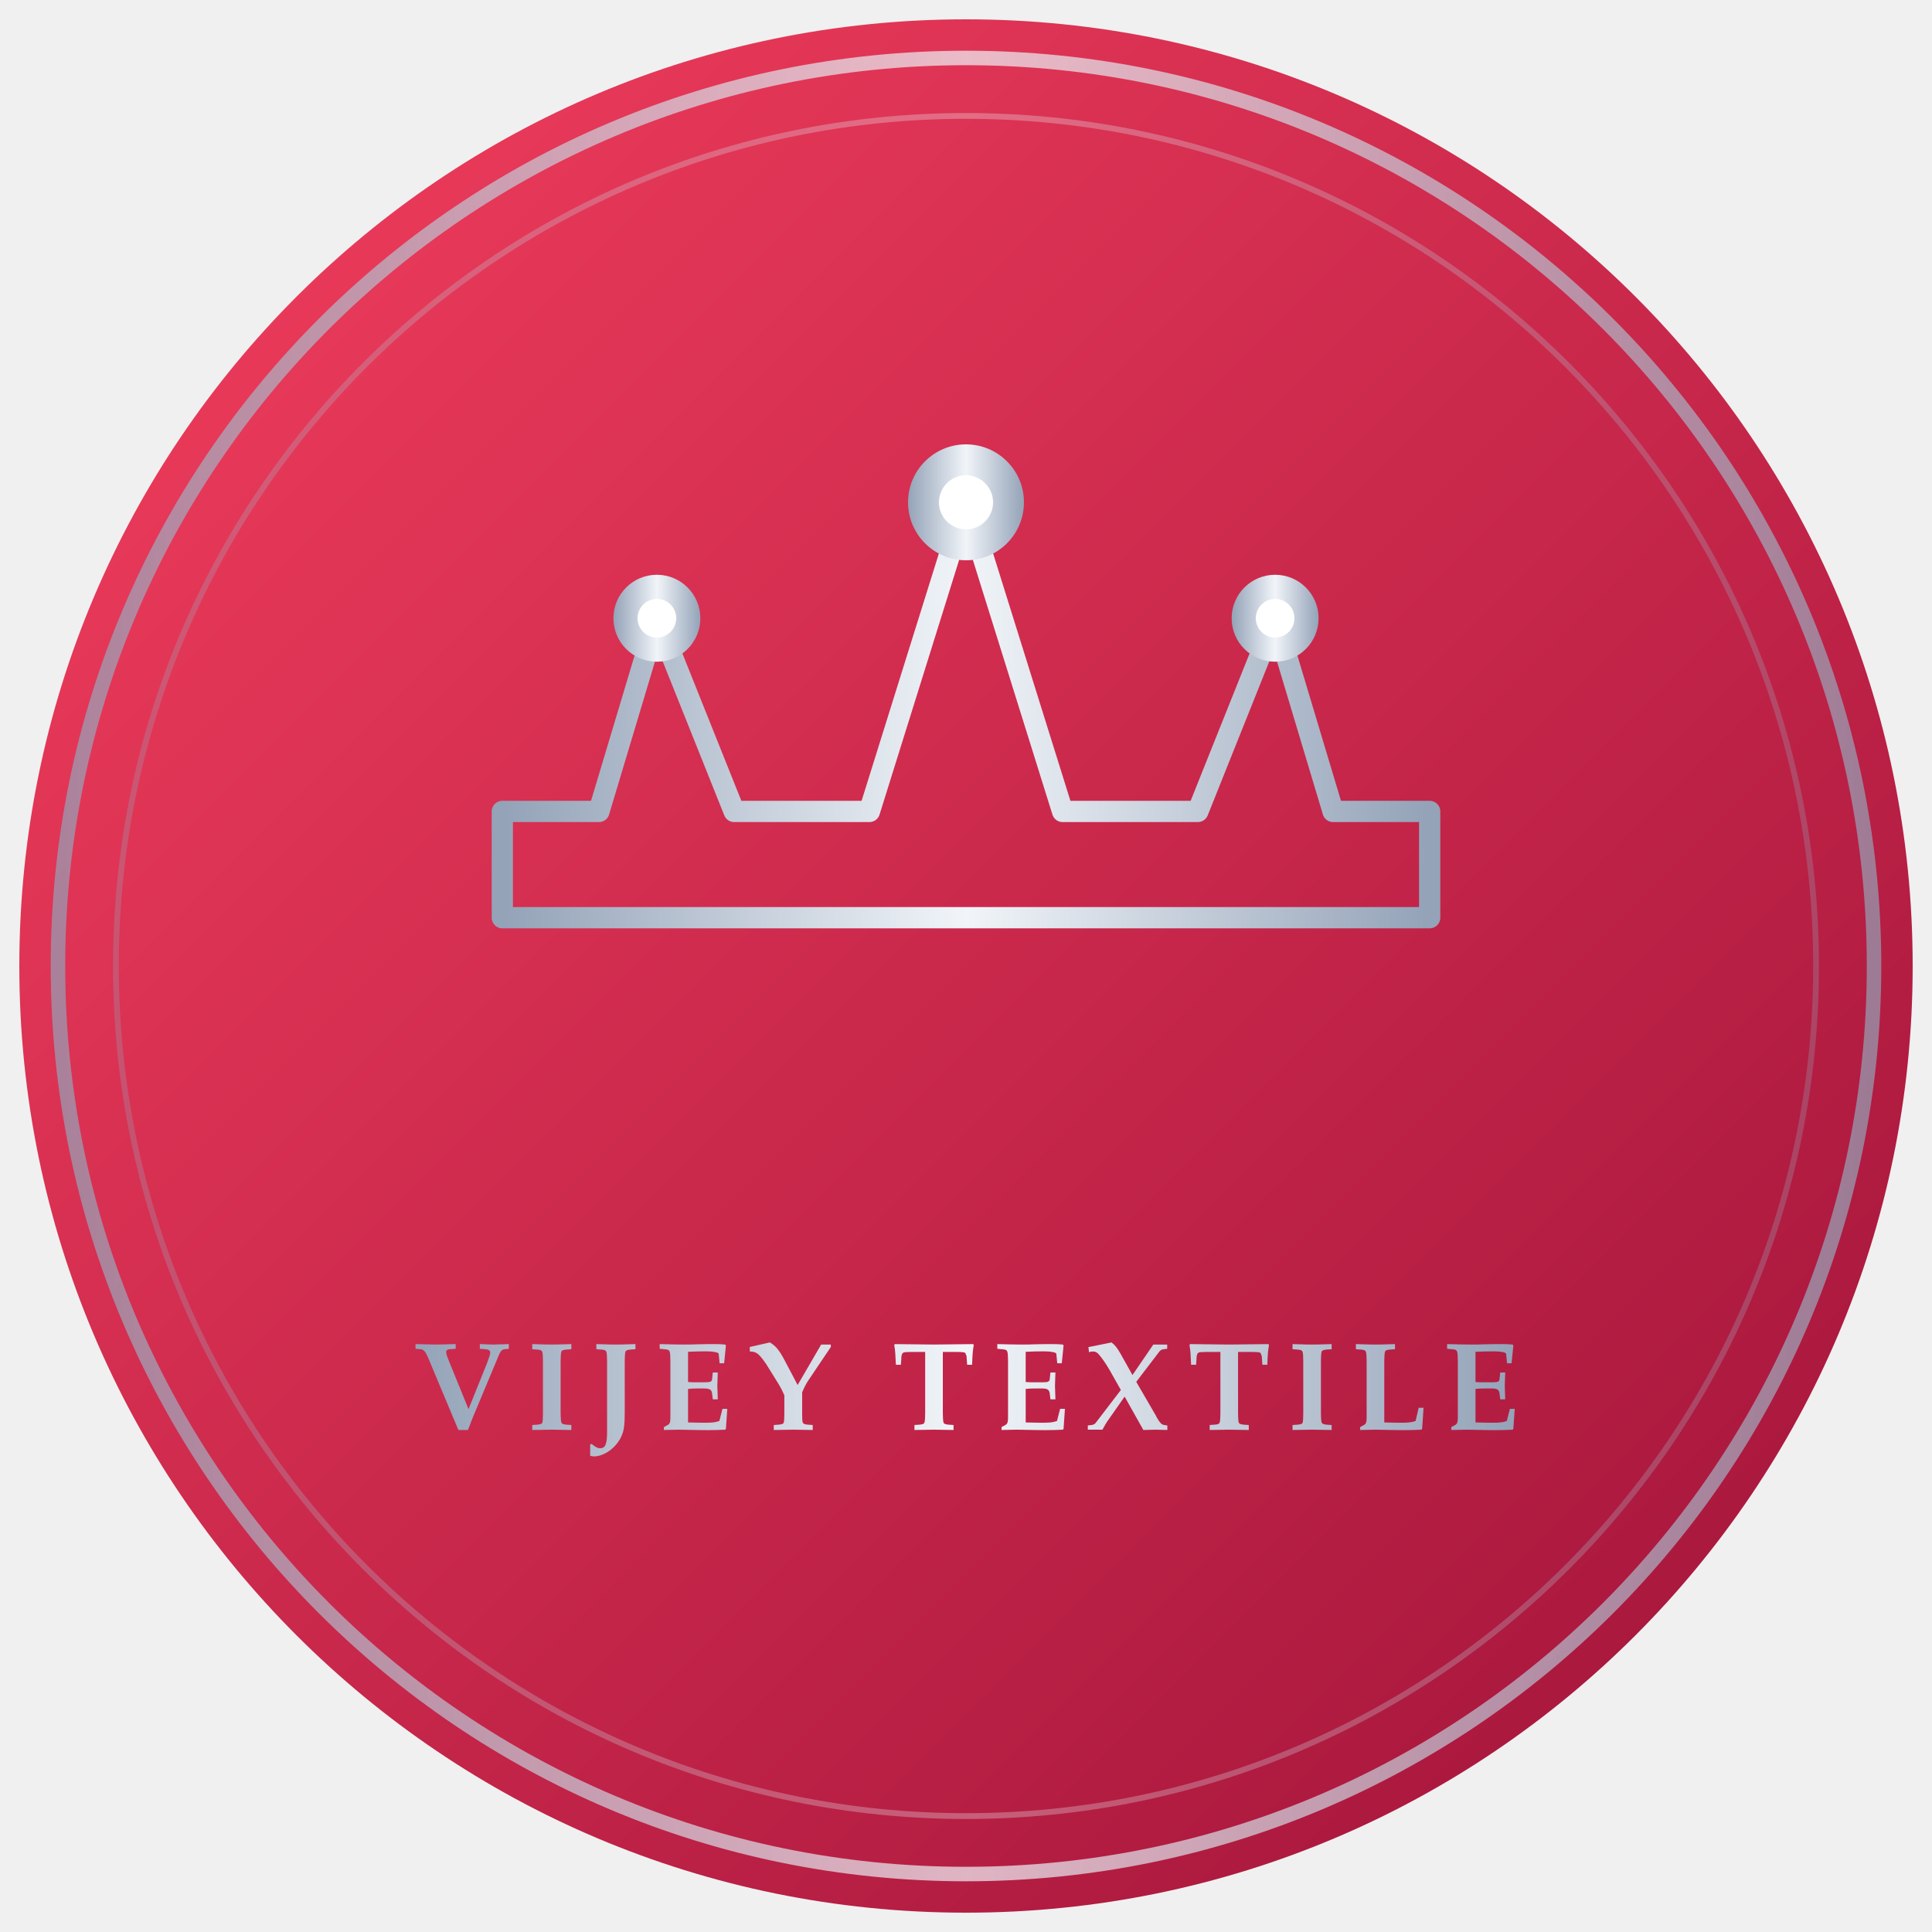
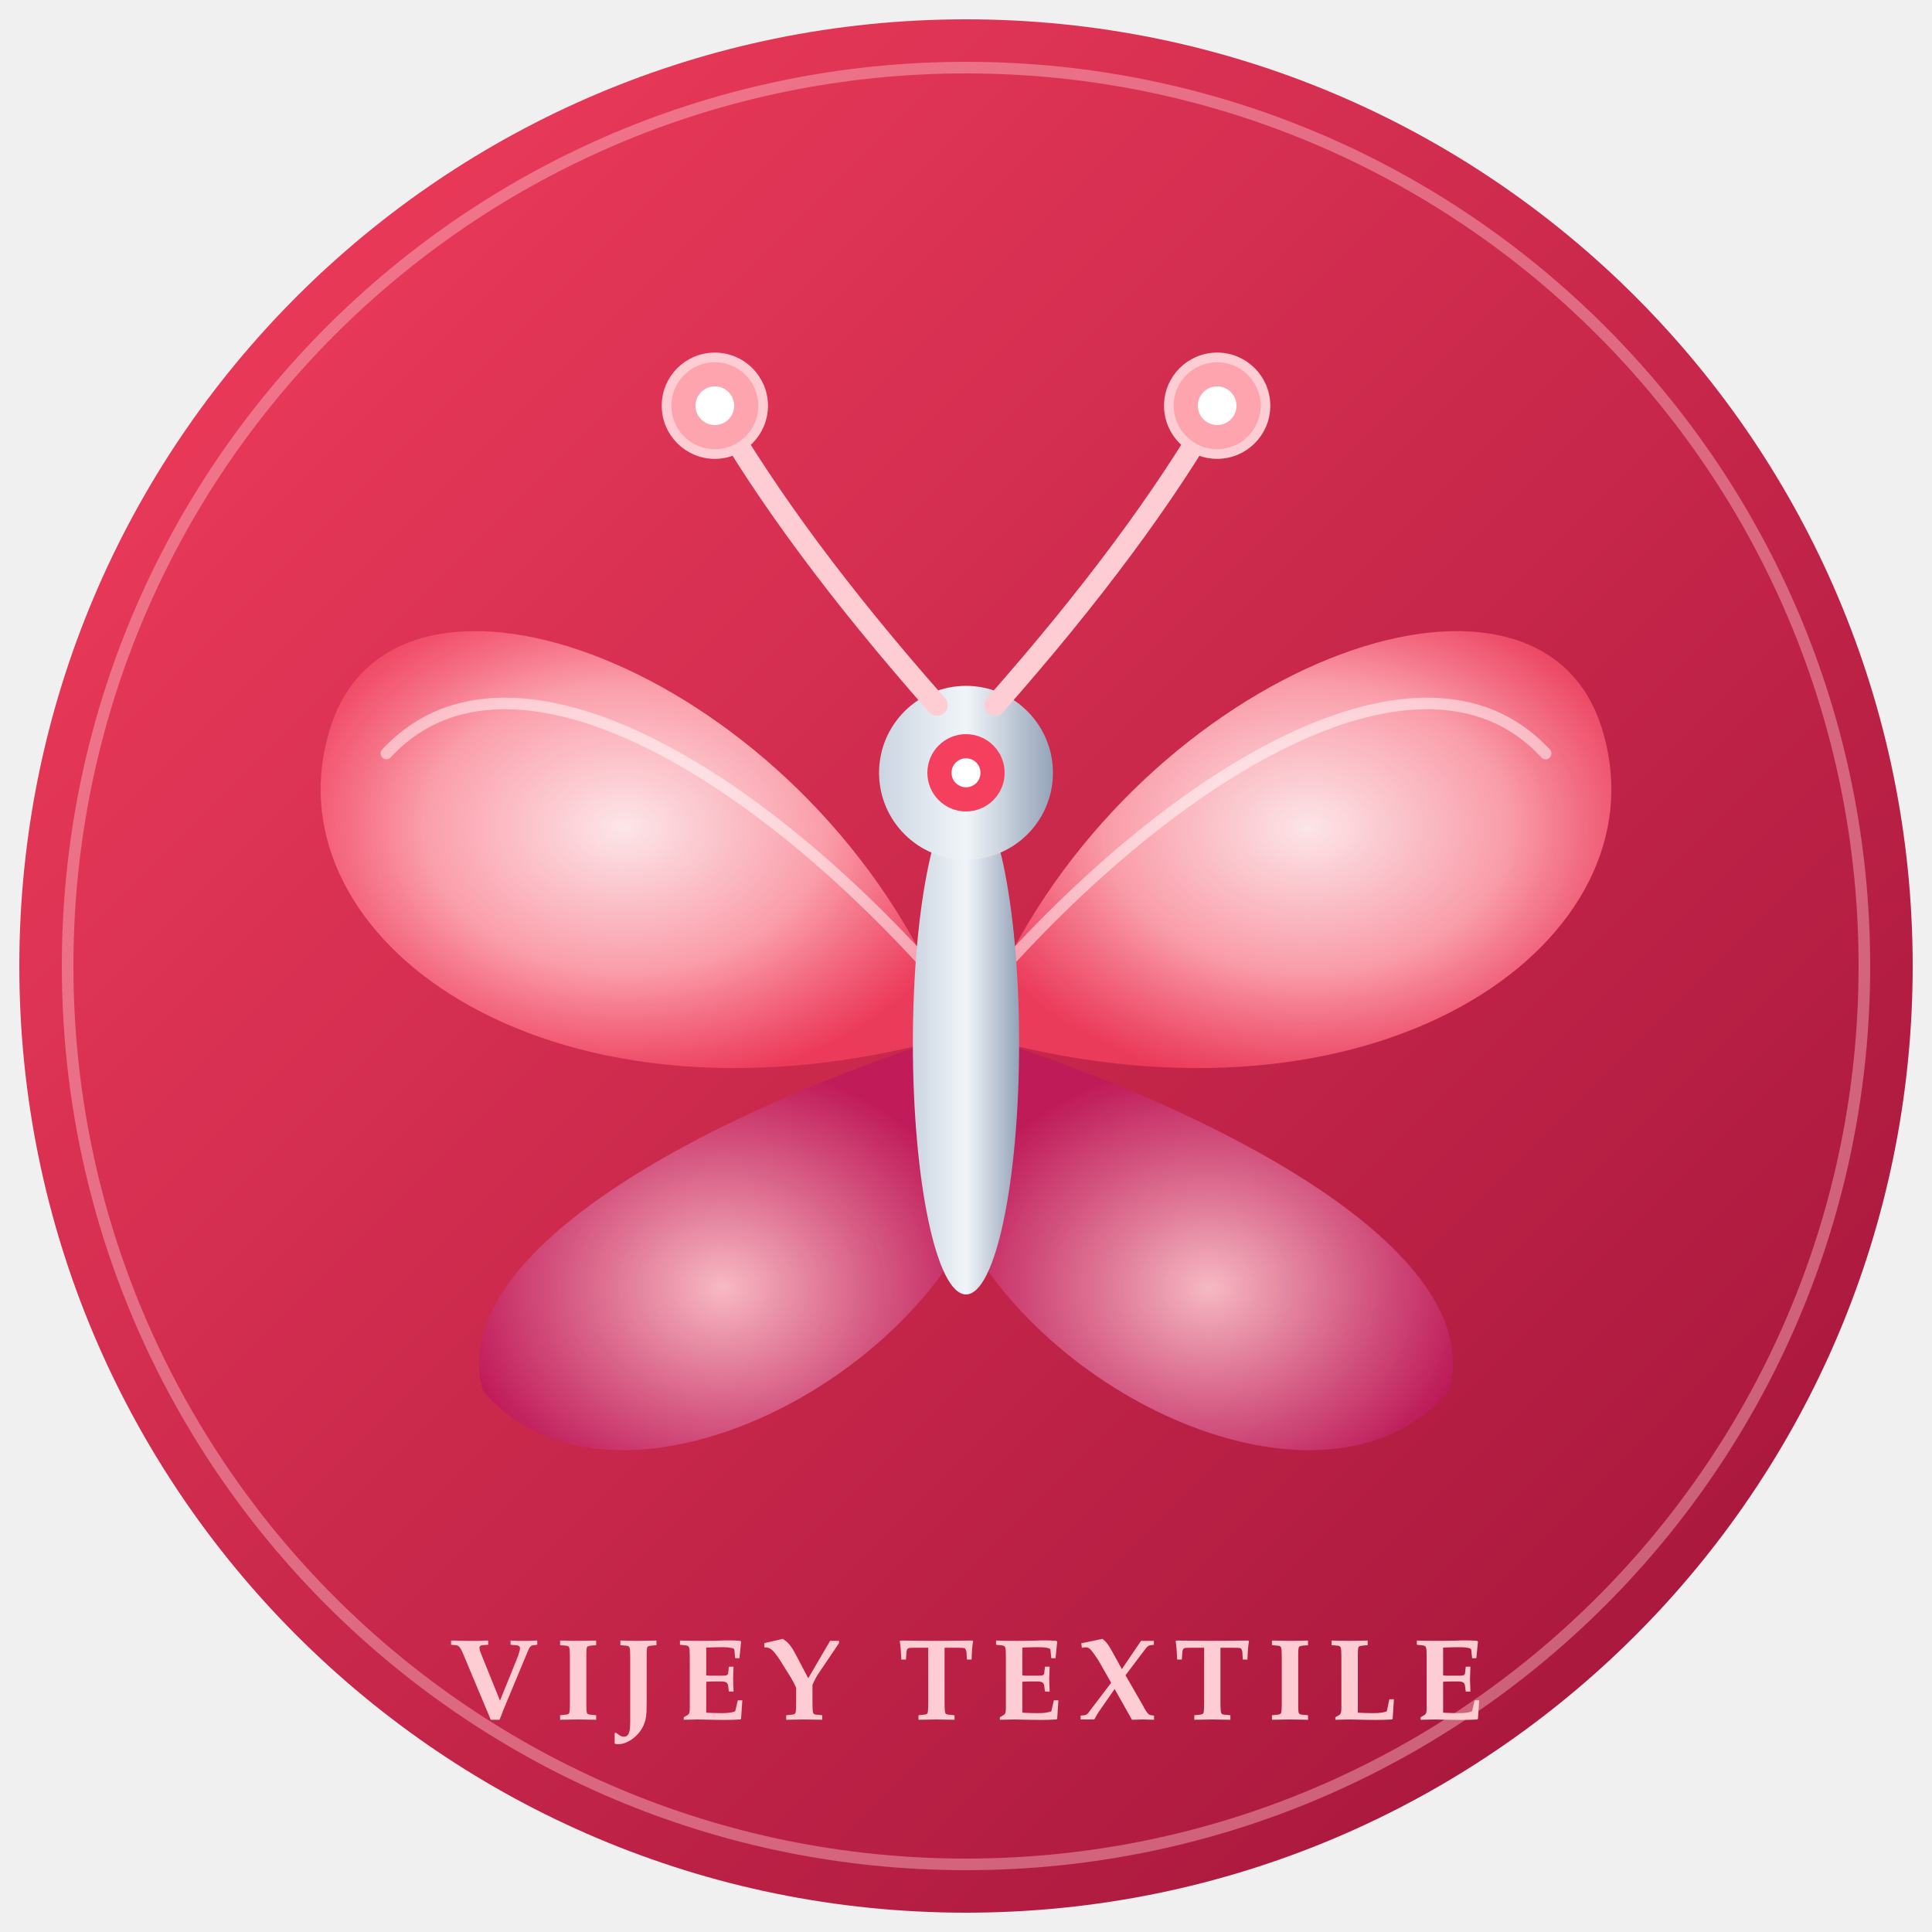
<svg xmlns="http://www.w3.org/2000/svg" viewBox="0 0 200 200" width="200" height="200">
  <defs>
-     <linearGradient id="rosebg" x1="0%" y1="0%" x2="100%" y2="100%">
+     <linearGradient id="bgG" x1="0%" y1="0%" x2="100%" y2="100%">
      <stop offset="0%" stop-color="#f43f5e" />
      <stop offset="100%" stop-color="#9f1239" />
    </linearGradient>
-     <linearGradient id="silver" x1="0%" y1="0%" x2="100%" y2="0%">
-       <stop offset="0%" stop-color="#94a3b8" />
+     <radialGradient id="uw" cx="50%" cy="45%" r="60%">
+       <stop offset="0%" stop-color="#fff1f2" />
+       <stop offset="55%" stop-color="#fda4af" />
+       <stop offset="100%" stop-color="#f43f5e" stop-opacity="0.85" />
+     </radialGradient>
+     <radialGradient id="lw" cx="50%" cy="60%" r="55%">
+       <stop offset="0%" stop-color="#fecdd3" />
+       <stop offset="100%" stop-color="#be185d" stop-opacity="0.9" />
+     </radialGradient>
+     <linearGradient id="bG" x1="0%" y1="0%" x2="100%" y2="0%">
+       <stop offset="0%" stop-color="#cbd5e1" />
      <stop offset="50%" stop-color="#f1f5f9" />
      <stop offset="100%" stop-color="#94a3b8" />
    </linearGradient>
  </defs>
-   <circle cx="100" cy="100" r="98" fill="url(#rosebg)" />
-   <circle cx="100" cy="100" r="94" fill="none" stroke="url(#silver)" stroke-width="1.5" opacity="0.7" />
-   <circle cx="100" cy="100" r="88" fill="none" stroke="url(#silver)" stroke-width="0.6" opacity="0.3" />
-   <path d="M52,95 L52,84 L62,84 L68,64 L76,84 L90,84 L100,52 L110,84 L124,84 L132,64 L138,84 L148,84 L148,95 Z" fill="none" stroke="url(#silver)" stroke-width="2.2" stroke-linejoin="round" />
-   <circle cx="100" cy="52" r="6" fill="url(#silver)" />
-   <circle cx="100" cy="52" r="2.8" fill="#ffffff" />
-   <circle cx="68" cy="64" r="4.5" fill="url(#silver)" />
-   <circle cx="68" cy="64" r="2" fill="#ffffff" />
-   <circle cx="132" cy="64" r="4.5" fill="url(#silver)" />
-   <circle cx="132" cy="64" r="2" fill="#ffffff" />
-   <text x="100" y="148" text-anchor="middle" font-family="Palatino Linotype, Palatino, Georgia, serif" font-size="13" font-weight="bold" fill="url(#silver)" letter-spacing="1.5">VIJEY TEXTILE</text>
+   <circle cx="100" cy="100" r="98" fill="url(#bgG)" />
+   <circle cx="100" cy="100" r="93" fill="none" stroke="#fecdd3" stroke-width="1.2" opacity="0.4" />
+   <path d="M 96,100 C 80,68 40,54 34,76 C 28,97 56,118 96,108 Z" fill="url(#uw)" opacity="0.94" />
+   <path d="M 96,100 C 76,78 52,65 40,78" fill="none" stroke="#ffffff" stroke-width="1.2" stroke-linecap="round" opacity="0.5" />
+   <path d="M 104,100 C 120,68 160,54 166,76 C 172,97 144,118 104,108 Z" fill="url(#uw)" opacity="0.94" />
+   <path d="M 104,100 C 124,78 148,65 160,78" fill="none" stroke="#ffffff" stroke-width="1.2" stroke-linecap="round" opacity="0.5" />
+   <path d="M 96,108 C 72,116 46,130 50,144 C 62,158 90,146 100,128 Z" fill="url(#lw)" opacity="0.88" />
+   <path d="M 104,108 C 128,116 154,130 150,144 C 138,158 110,146 100,128 Z" fill="url(#lw)" opacity="0.88" />
+   <ellipse cx="100" cy="108" rx="5.5" ry="26" fill="url(#bG)" />
+   <circle cx="100" cy="80" r="9" fill="url(#bG)" />
+   <circle cx="100" cy="80" r="4" fill="#f43f5e" />
+   <circle cx="100" cy="80" r="1.5" fill="#ffffff" />
+   <path d="M 97,73 Q 82,56 74,42" stroke="#fecdd3" stroke-width="2.2" fill="none" stroke-linecap="round" />
+   <circle cx="74" cy="42" r="5" fill="#fda4af" stroke="#fecdd3" stroke-width="1" />
+   <circle cx="74" cy="42" r="2" fill="#ffffff" />
+   <path d="M 103,73 Q 118,56 126,42" stroke="#fecdd3" stroke-width="2.2" fill="none" stroke-linecap="round" />
+   <circle cx="126" cy="42" r="5" fill="#fda4af" stroke="#fecdd3" stroke-width="1" />
+   <circle cx="126" cy="42" r="2" fill="#ffffff" />
+   <text x="100" y="178" text-anchor="middle" font-family="Palatino Linotype, Palatino, Georgia, serif" font-size="12" font-weight="bold" fill="#fecdd3" letter-spacing="1.5">VIJEY TEXTILE</text>
</svg>
